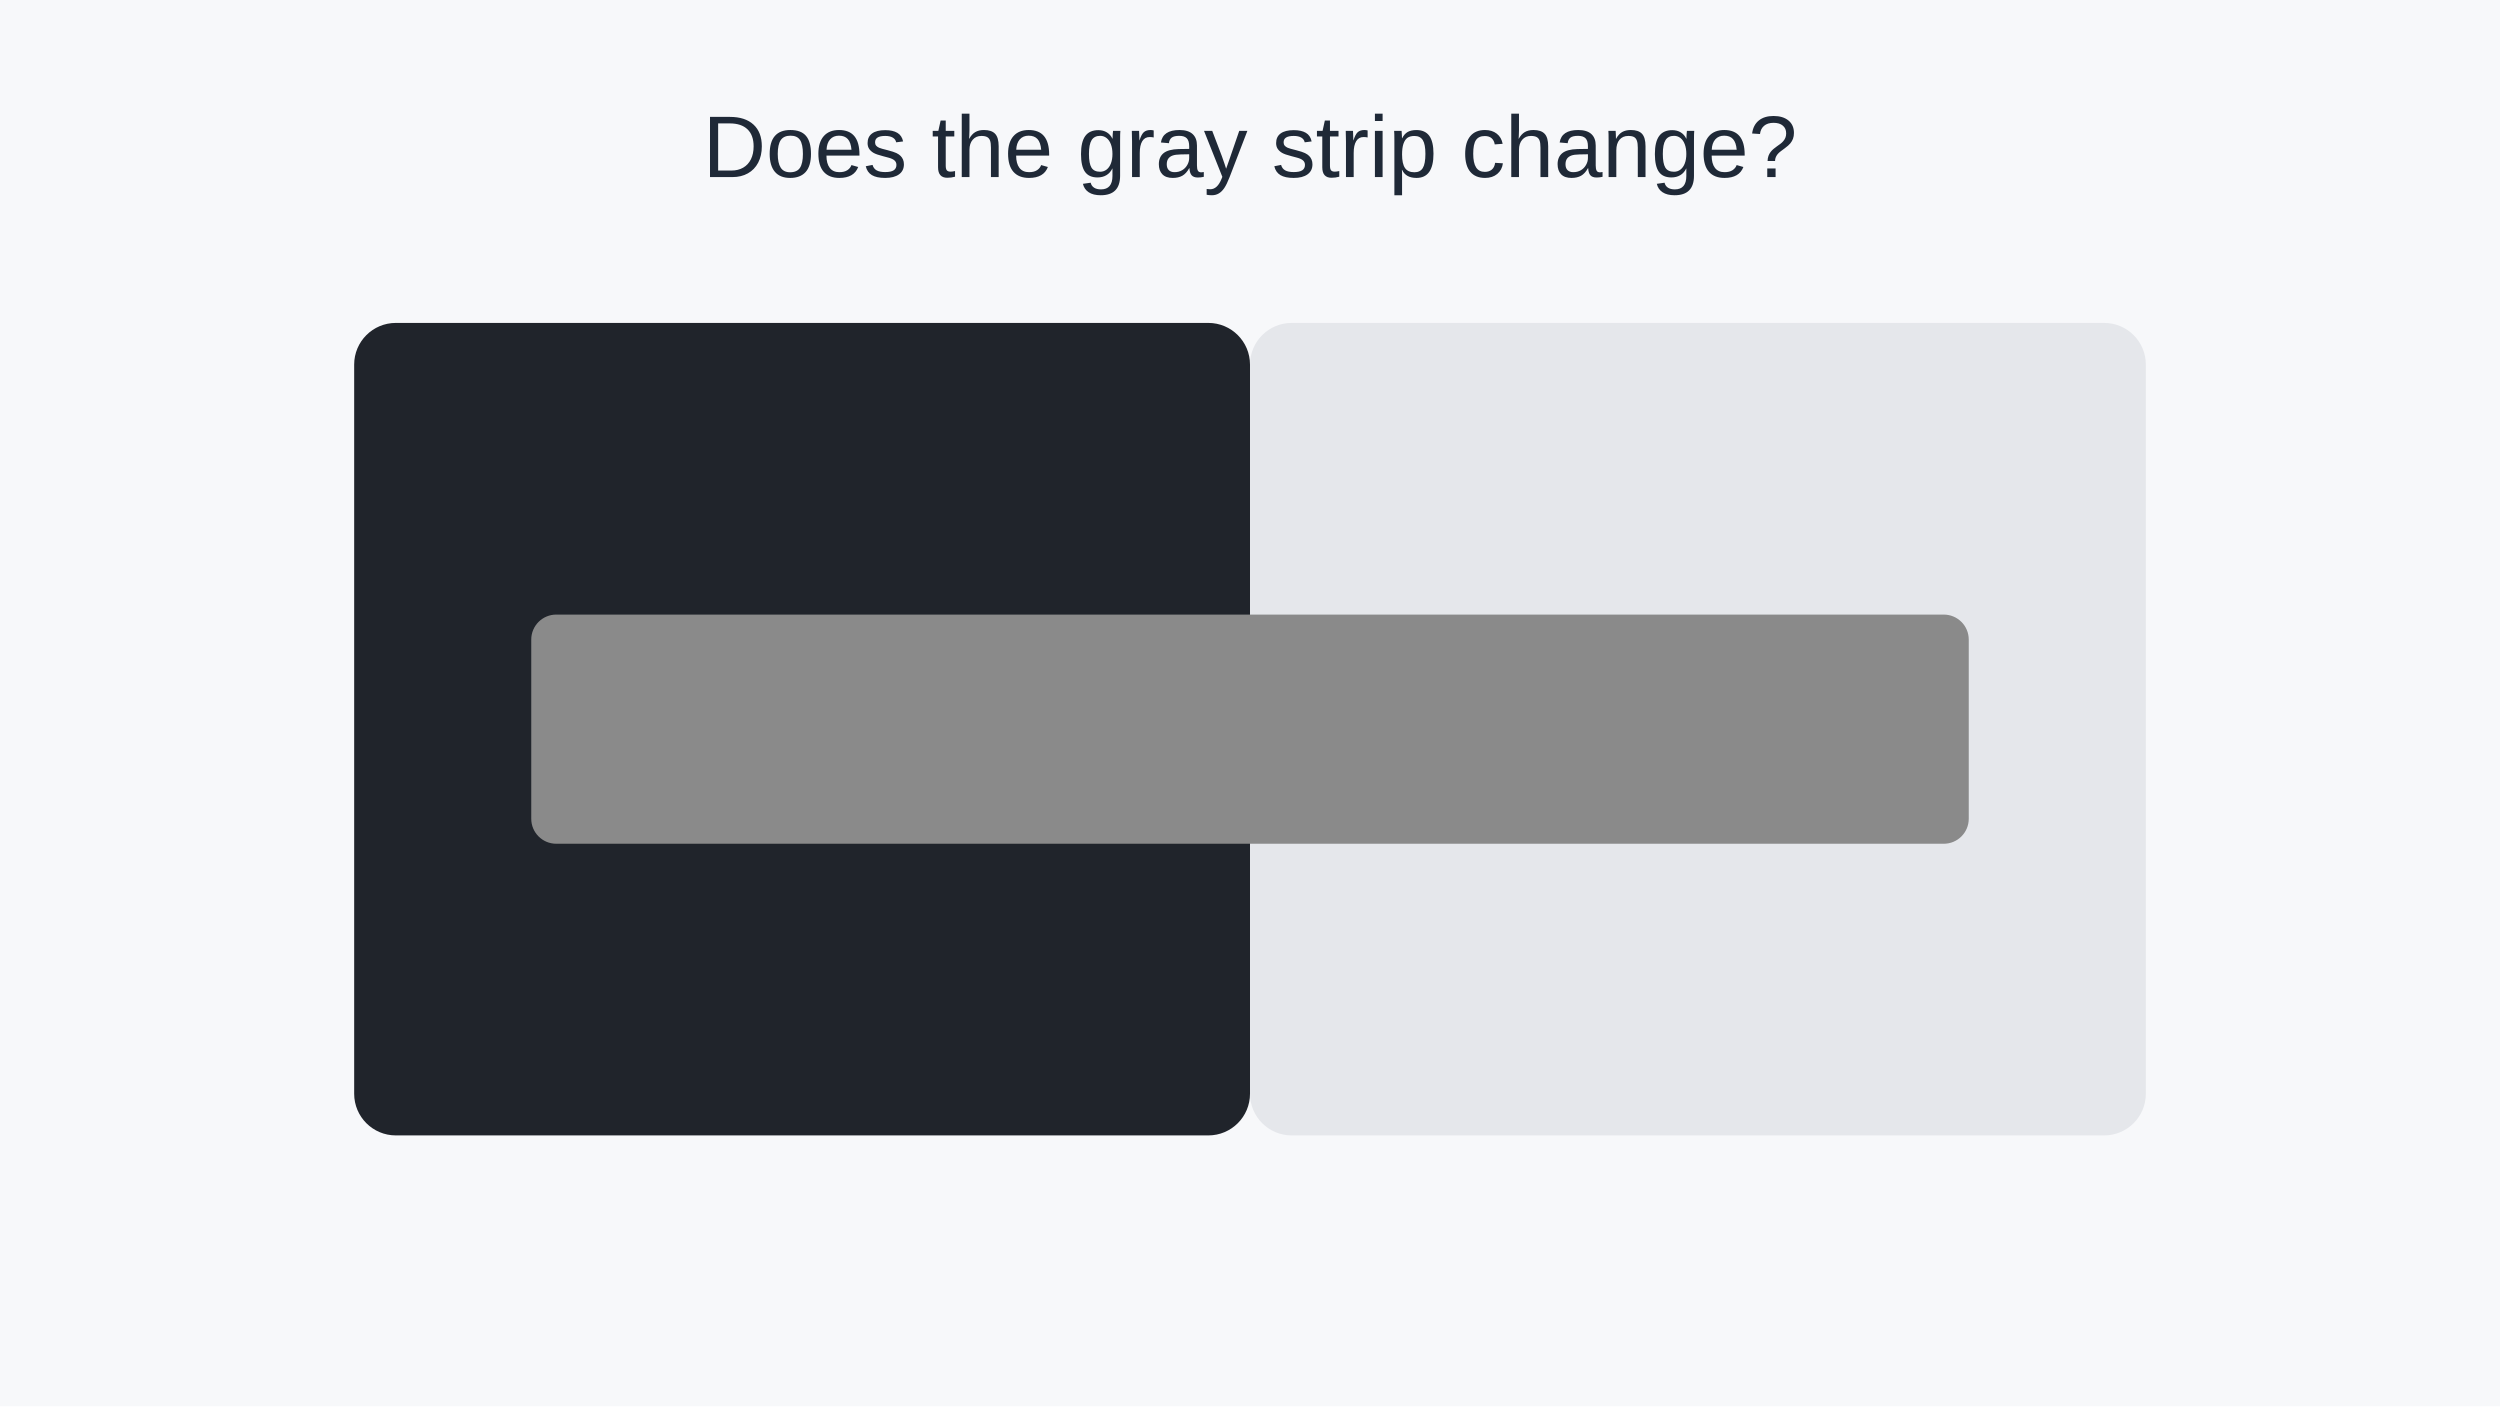
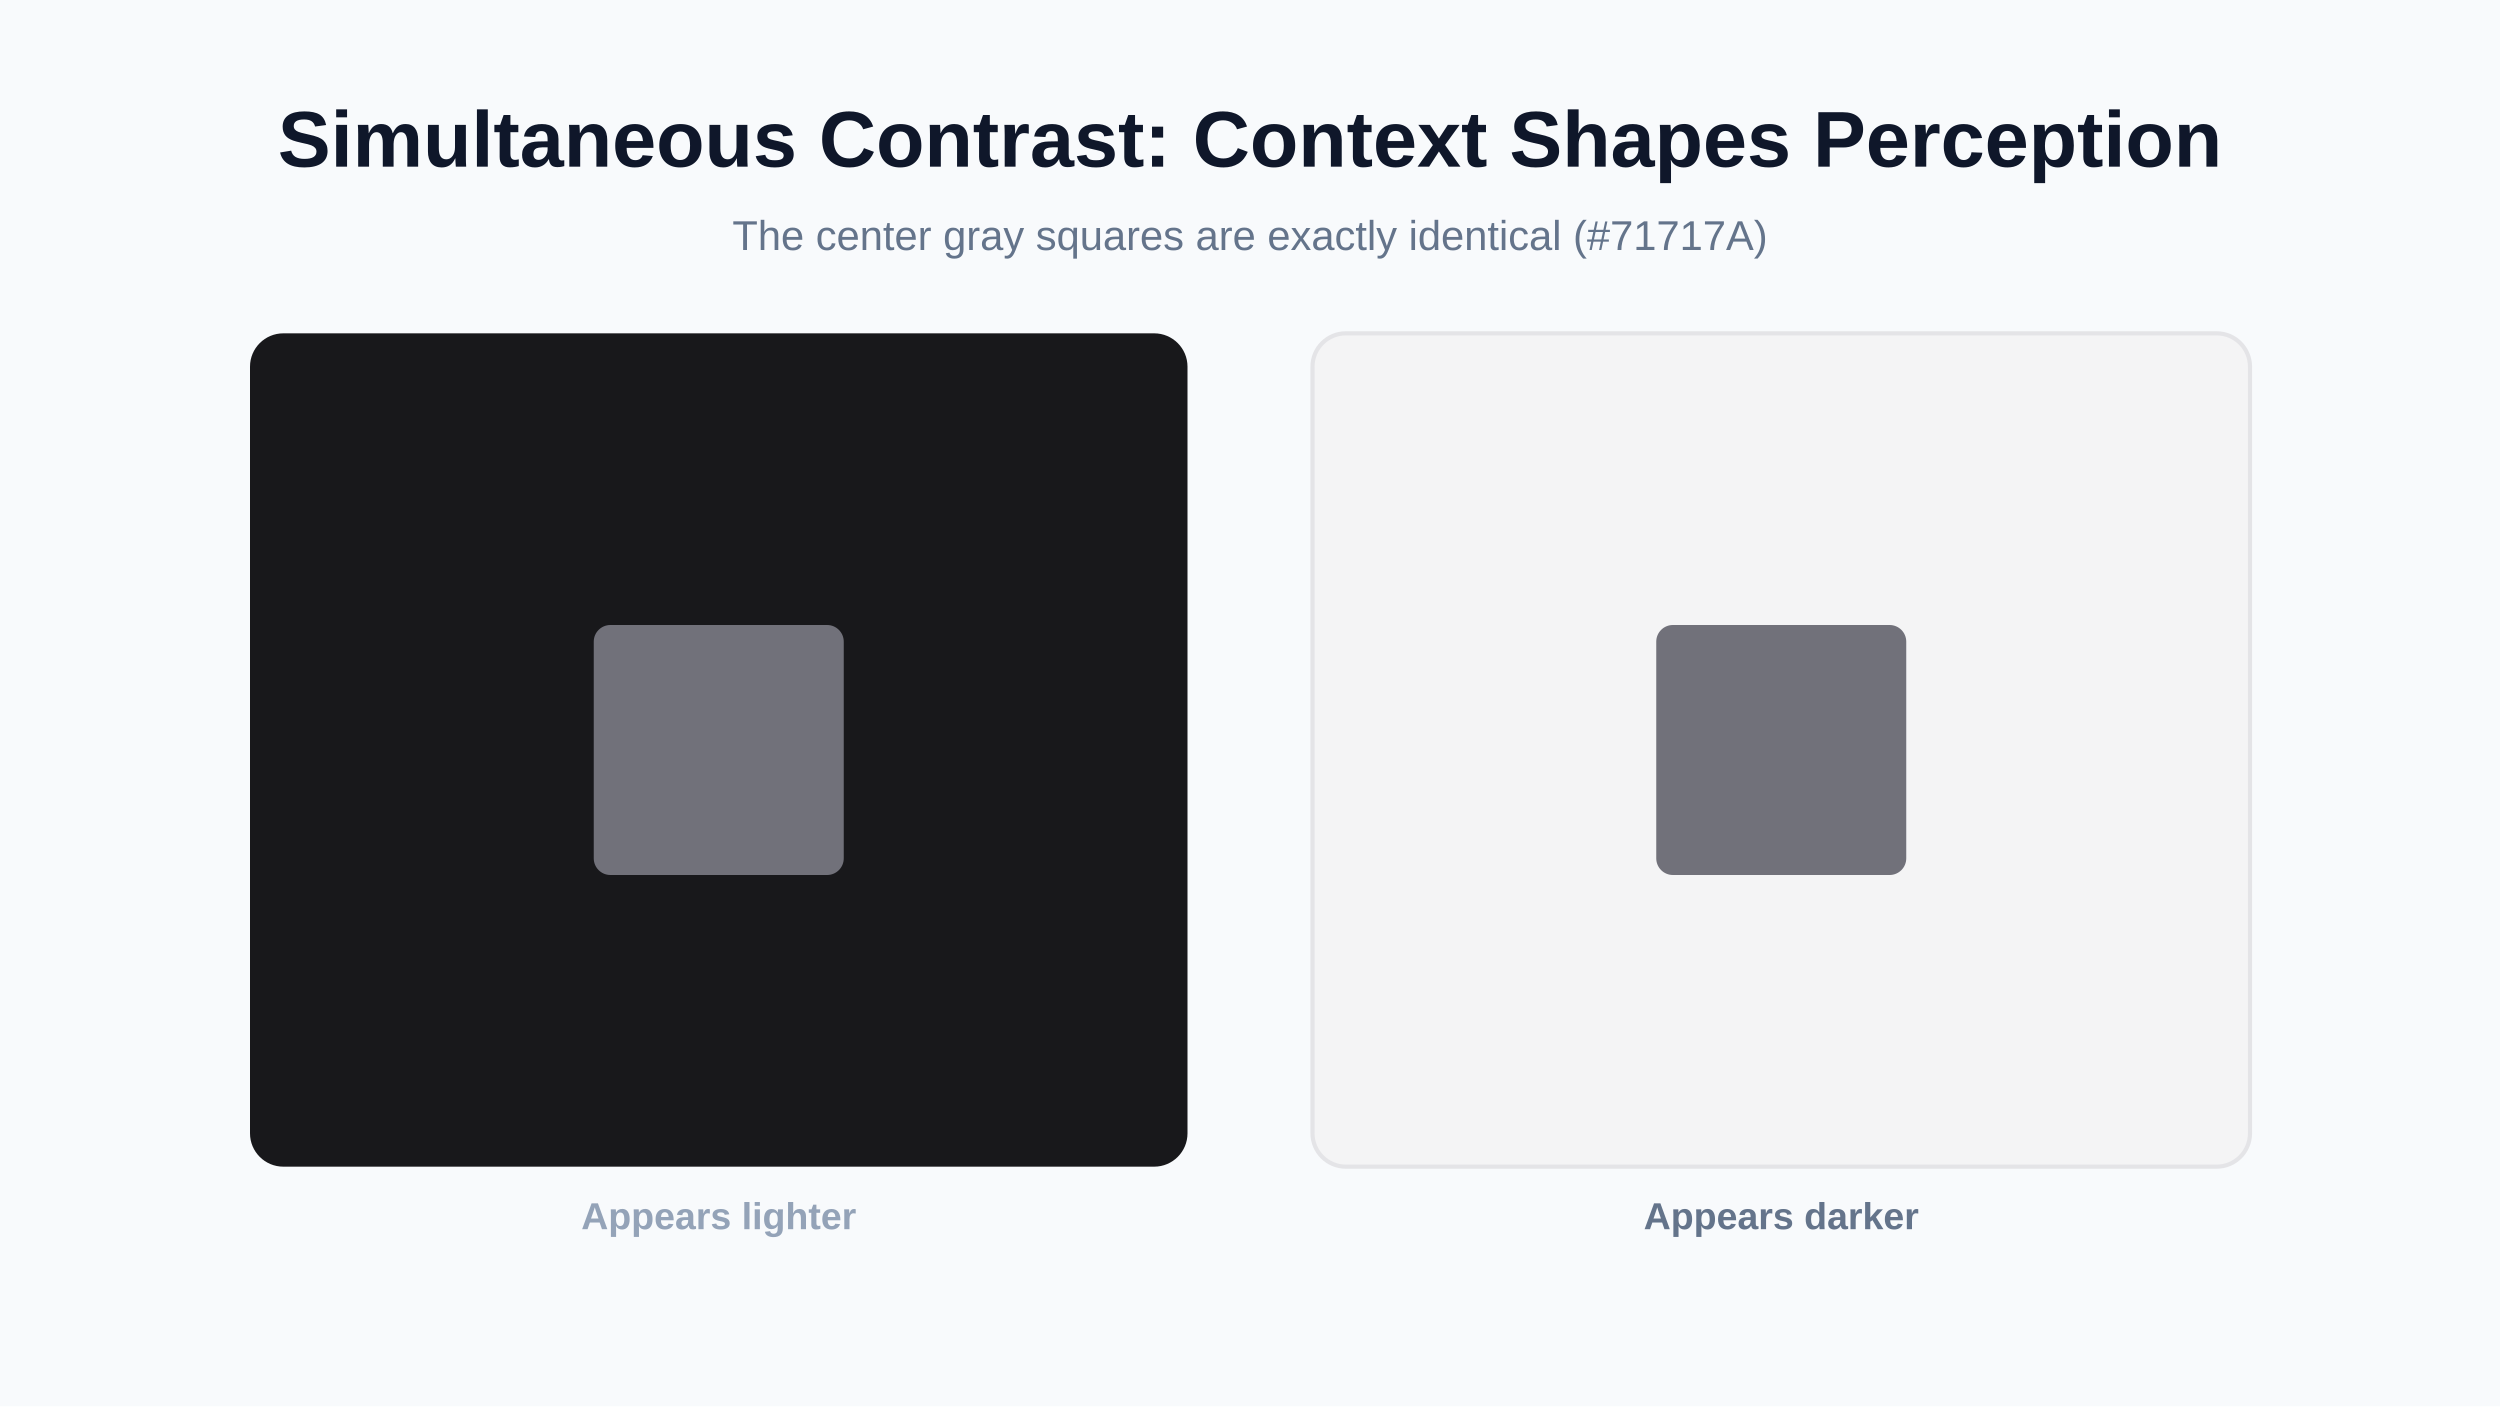
<svg xmlns="http://www.w3.org/2000/svg" viewBox="0 0 1200 675" role="img" aria-labelledby="t d">
-   <rect width="1200" height="675" fill="#f7f8fa" />
-   <text x="600" y="85" text-anchor="middle" font-family="Arial, sans-serif" font-size="42" fill="#1f2937">Does the gray strip change?</text>
-   <rect x="170" y="155" width="430" height="390" rx="20" fill="#20242b" />
-   <rect x="600" y="155" width="430" height="390" rx="20" fill="#e5e7eb" />
-   <rect x="255" y="295" width="690" height="110" rx="12" fill="#8a8a8a" />
+   <rect width="1200" height="675" fill="#f8fafc" />
+   <text x="600" y="80" text-anchor="middle" font-family="Arial, sans-serif" font-size="38" font-weight="bold" fill="#0f172a">Simultaneous Contrast: Context Shapes Perception</text>
+   <text x="600" y="120" text-anchor="middle" font-family="Arial, sans-serif" font-size="20" fill="#64748b">The center gray squares are exactly identical (#71717A)</text>
+   <rect x="120" y="160" width="450" height="400" rx="16" fill="#18181b" />
+   <rect x="630" y="160" width="450" height="400" rx="16" fill="#f4f4f5" stroke="#e4e4e7" stroke-width="2" />
+   <rect x="285" y="300" width="120" height="120" rx="8" fill="#71717a" />
+   <rect x="795" y="300" width="120" height="120" rx="8" fill="#71717a" />
+   <text x="345" y="590" text-anchor="middle" font-family="Arial, sans-serif" font-size="18" font-weight="600" fill="#94a3b8">Appears lighter</text>
+   <text x="855" y="590" text-anchor="middle" font-family="Arial, sans-serif" font-size="18" font-weight="600" fill="#64748b">Appears darker</text>
</svg>
